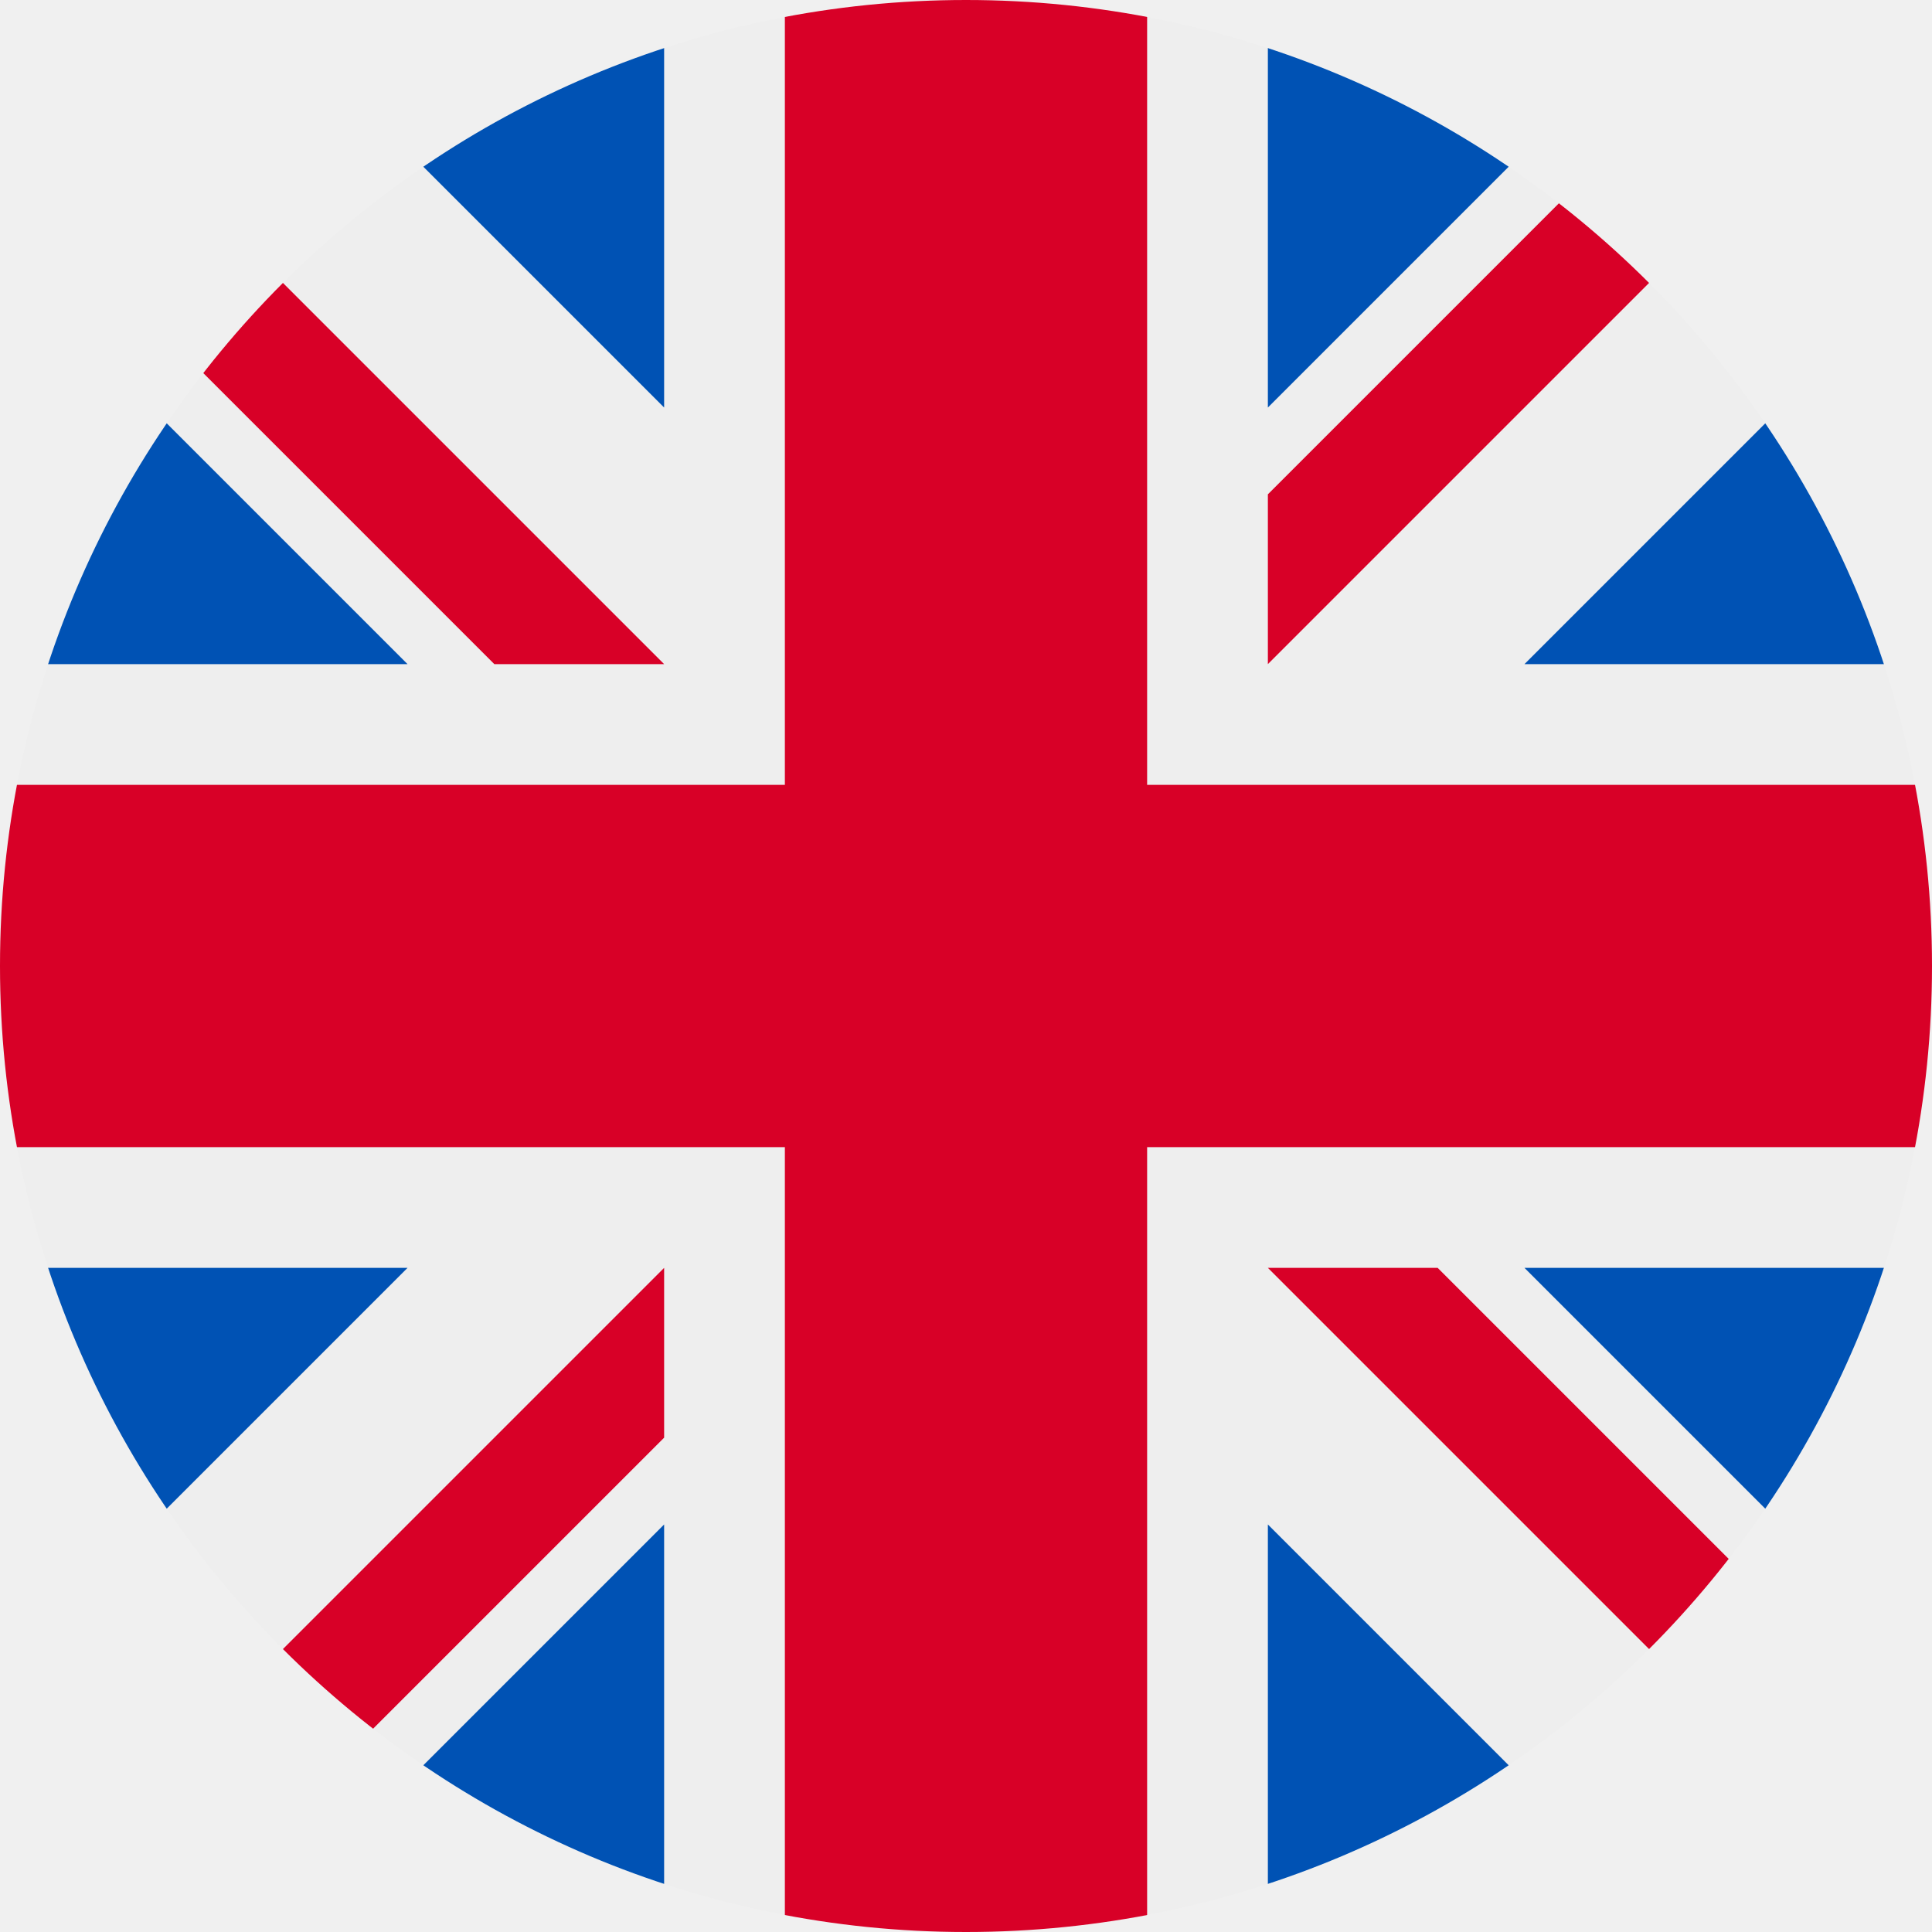
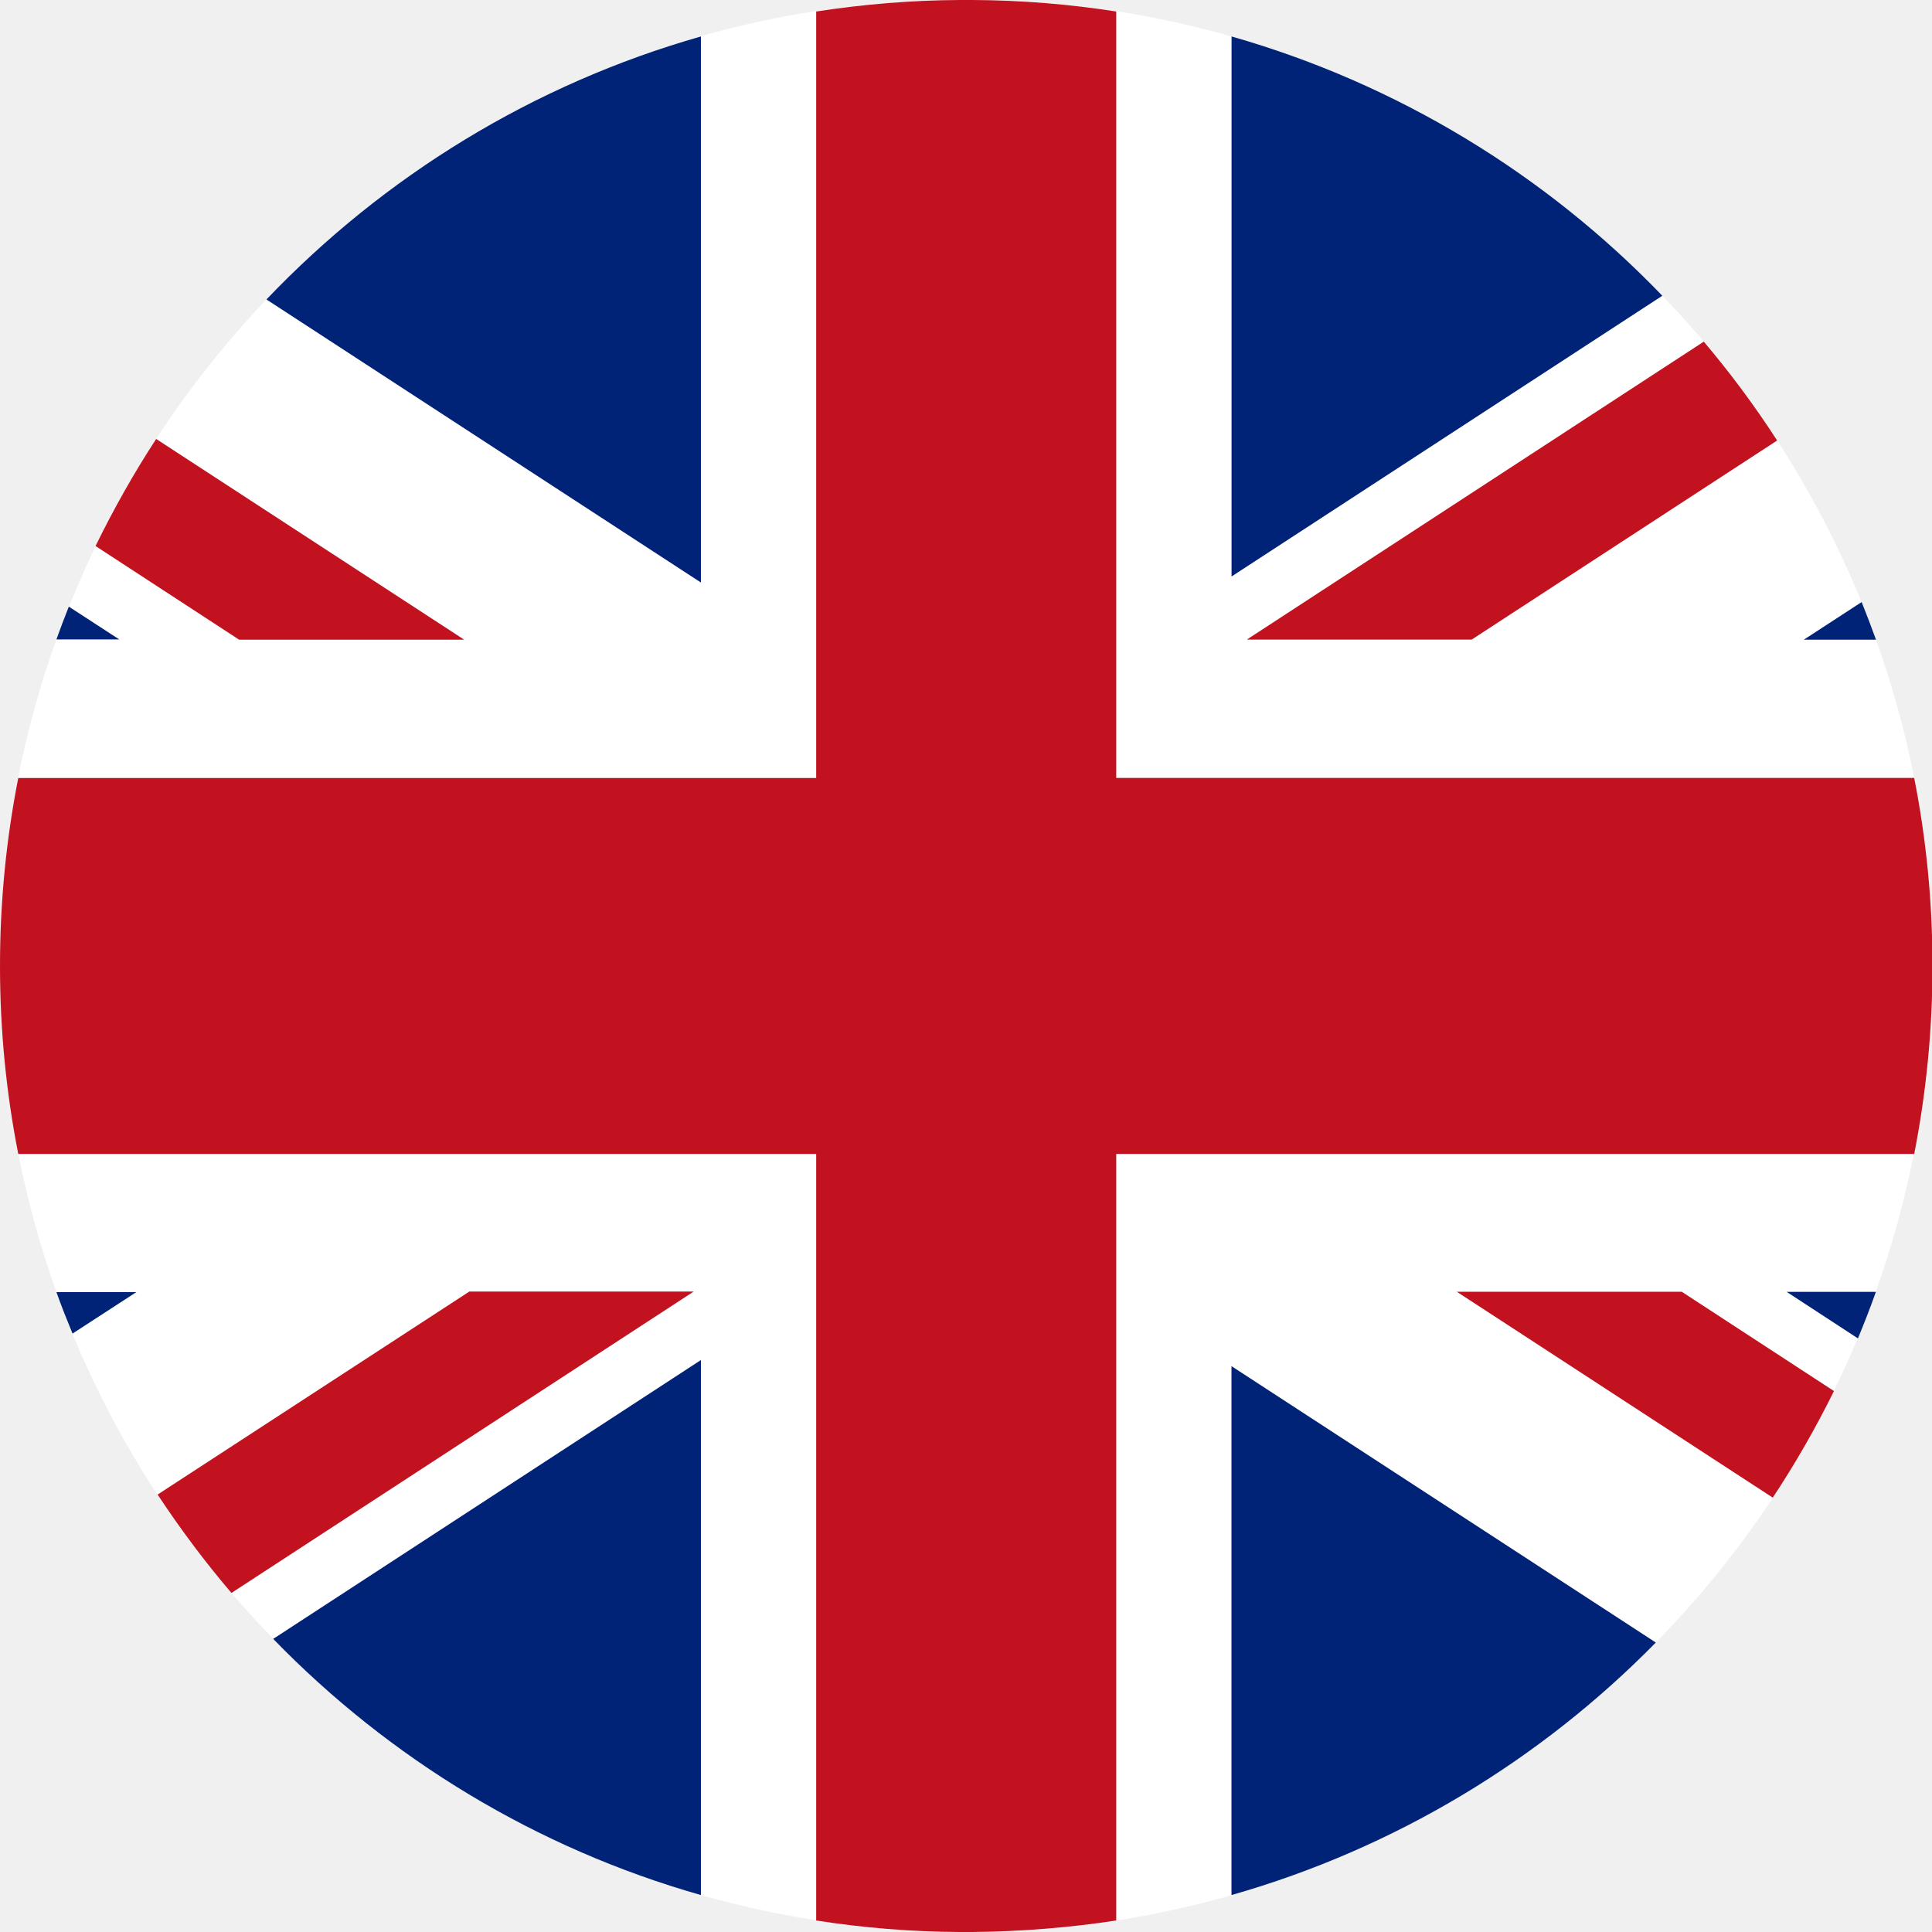
- <svg xmlns="http://www.w3.org/2000/svg" width="512" height="512" viewBox="0 0 512 512">
-   <mask id="a">
-     <circle cx="256" cy="256" r="256" fill="#fff" />
-   </mask>
-   <g mask="url(#a)">
-     <path fill="#eee" d="m0 0 8 22-8 23v23l32 54-32 54v32l32 48-32 48v32l32 54-32 54v68l22-8 23 8h23l54-32 54 32h32l48-32 48 32h32l54-32 54 32h68l-8-22 8-23v-23l-32-54 32-54v-32l-32-48 32-48v-32l-32-54 32-54V0l-22 8-23-8h-23l-54 32-54-32h-32l-48 32-48-32h-32l-54 32L68 0H0z" />
-     <path fill="#0052b4" d="M336 0v108L444 0Zm176 68L404 176h108zM0 176h108L0 68ZM68 0l108 108V0Zm108 512V404L68 512ZM0 444l108-108H0Zm512-108H404l108 108Zm-68 176L336 404v108z" />
-     <path fill="#d80027" d="M0 0v45l131 131h45L0 0zm208 0v208H0v96h208v208h96V304h208v-96H304V0h-96zm259 0L336 131v45L512 0h-45zM176 336 0 512h45l131-131v-45zm160 0 176 176v-45L381 336h-45z" />
+ <svg xmlns="http://www.w3.org/2000/svg" width="24" height="24" viewBox="0 0 24 24" fill="none">
+   <g clip-path="url(#clip0_5868_39952)">
+     <path d="M0.227 14.332C0.343 14.92 0.502 15.495 0.702 16.05H1.692L0.898 16.565C1.19 17.269 1.543 17.938 1.956 18.569L5.827 16.047H8.618L2.876 19.791C3.044 19.985 3.216 20.174 3.394 20.357L8.708 16.895V23.541C9.174 23.673 9.652 23.778 10.14 23.854V14.332H0.227ZM13.867 23.857C14.355 23.781 14.832 23.676 15.299 23.543V16.97L20.569 20.404C21.108 19.854 21.596 19.252 22.025 18.605L18.098 16.048H20.889L22.78 17.28C22.885 17.065 22.985 16.846 23.076 16.625L22.192 16.048H23.3C23.5 15.492 23.659 14.92 23.775 14.33H13.867V23.857ZM10.139 0.137C9.65 0.212 9.173 0.317 8.706 0.45V7.236L3.31 3.719C2.802 4.253 2.344 4.833 1.94 5.45L5.764 7.943H2.973L1.19 6.78C1.071 7.028 0.96 7.279 0.858 7.536L1.483 7.943H0.701C0.501 8.496 0.342 9.071 0.226 9.658H10.139V0.137ZM23.778 9.661C23.662 9.073 23.503 8.498 23.303 7.945H22.407L23.125 7.479C22.838 6.775 22.485 6.103 22.078 5.472L18.283 7.945H15.489L21.167 4.245C21 4.047 20.83 3.859 20.649 3.673L15.298 7.161V0.453C14.832 0.32 14.354 0.215 13.866 0.139V9.661H23.778Z" fill="white" />
+     <path d="M0.701 16.051C0.763 16.226 0.831 16.396 0.901 16.566L1.694 16.051H0.701ZM0.855 7.536C0.801 7.671 0.75 7.806 0.701 7.943H1.481L0.855 7.536ZM20.65 3.674C19.201 2.168 17.362 1.042 15.299 0.453V7.161L20.65 3.674ZM8.707 0.453C6.619 1.047 4.766 2.193 3.31 3.72L8.707 7.236V0.453ZM3.394 20.359C4.836 21.845 6.66 22.959 8.707 23.541V16.895L3.394 20.359ZM23.304 7.946C23.247 7.789 23.188 7.633 23.126 7.479L22.409 7.946H23.304ZM15.298 23.541C17.323 22.964 19.131 21.869 20.569 20.404L15.298 16.971V23.541ZM23.08 16.626C23.158 16.437 23.234 16.243 23.303 16.048H22.195L23.08 16.626Z" fill="#002277" />
+     <path d="M13.866 23.857V14.335H23.779C23.927 13.58 24.006 12.798 24.006 12C24.006 11.201 23.928 10.419 23.779 9.664H13.866V0.143C13.284 0.052 12.688 0.003 12.083 0H11.922C11.315 0.003 10.719 0.054 10.139 0.143V9.665H0.227C0.078 10.419 0 11.201 0 12C0 12.798 0.078 13.58 0.227 14.335H10.139V23.857C10.722 23.948 11.316 23.997 11.922 24H12.082C12.688 23.994 13.284 23.946 13.866 23.857Z" fill="#C2121F" />
+     <path d="M18.098 16.047L22.022 18.604C22.302 18.181 22.556 17.738 22.782 17.28L20.892 16.047H18.098ZM18.282 7.945L22.076 5.472C21.799 5.043 21.494 4.633 21.165 4.244L15.489 7.945H18.282ZM5.764 7.945L1.94 5.453C1.662 5.879 1.411 6.324 1.187 6.783L2.97 7.946H5.764V7.945ZM5.826 16.047L1.958 18.566C2.239 18.992 2.546 19.403 2.875 19.788L8.617 16.044H5.826V16.047Z" fill="#C2121F" />
  </g>
+   <defs>
+     <clipPath id="clip0_5868_39952">
+       <rect width="24" height="24" fill="white" />
+     </clipPath>
+   </defs>
</svg>
